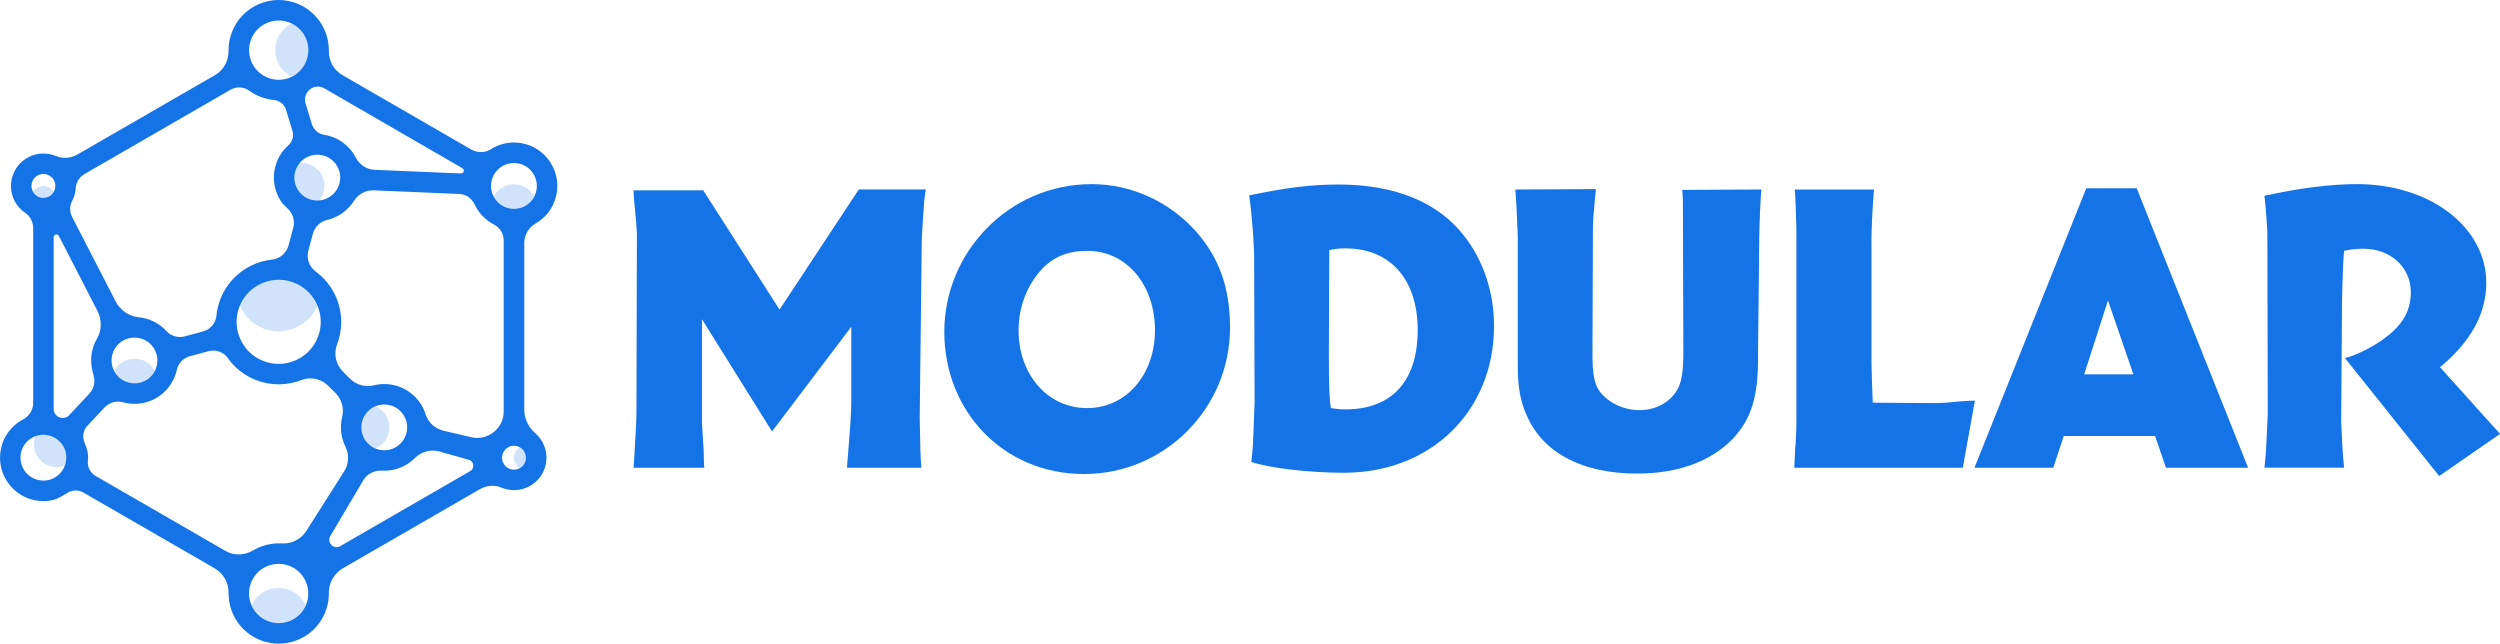
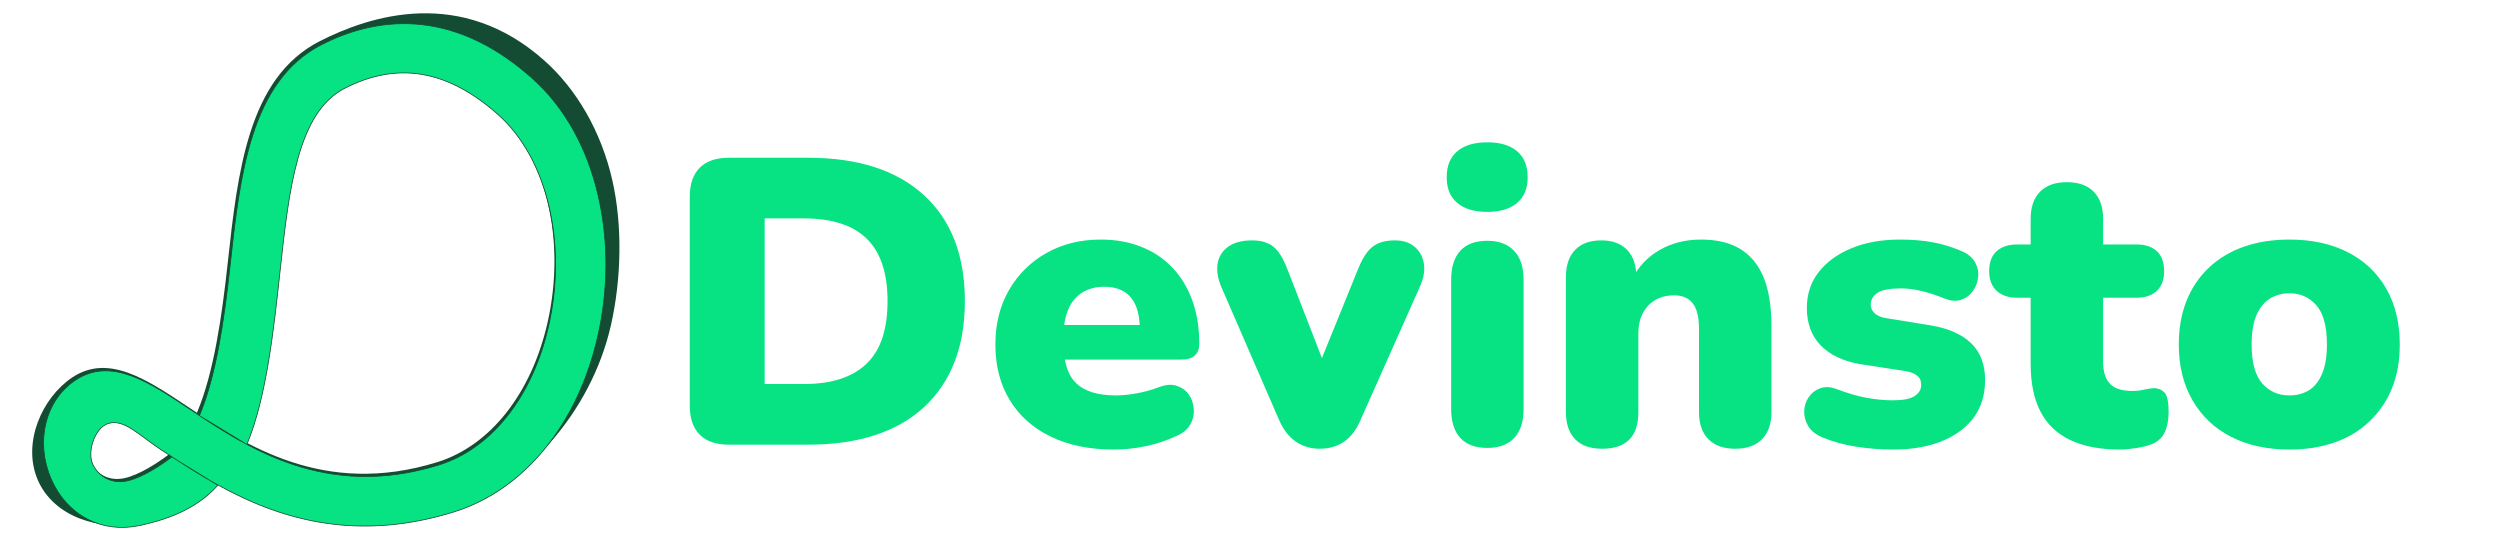
- <svg xmlns="http://www.w3.org/2000/svg" id="Layer_1" viewBox="0 0 840.43 216.37">
-   <defs>
-     <style>.cls-1{fill:#1473e6;}.cls-2{opacity:.2;}</style>
-   </defs>
-   <g id="V4">
+ <svg xmlns="http://www.w3.org/2000/svg" version="1.1" id="Calque_1" x="0px" y="0px" viewBox="0 0 8096.68 1805.62" style="enable-background:new 0 0 8096.68 1805.62;" xml:space="preserve">
+   <style type="text/css">
+ 	.st0{fill:#144C33;}
+ 	.st1{fill:#07E283;stroke:#144C33;stroke-width:2.501;stroke-miterlimit:10;}
+ 	.st2{fill:#07E283;}
+ </style>
+   <path class="st0" d="M1260.89,1690.85c-335.87,32.35-576.04-131.04-746.33-242.27c-73.89-48.26-122.48-103.24-174.66-85.5  c-41.1,13.97-67.82,88.55-49.12,131.3c11.88,27.17,50.35,67.38,111.79,54.3c48.51-10.3,110.33-50.98,145.43-77.8l149.42,91.89  c-73.06,83.49-182.37,115.42-254.56,130.75c-122.88,26.11-268.6-20.38-320.01-137.9c-52.64-120.35,13.27-267.76,111.03-333.12  c116.44-77.84,241.03,6.02,373.45,94.08c184.96,123.01,440.42,294.64,809.04,180.11c171.27-53.21,304.66-222.01,356.85-451.56  c60.88-267.84-4.78-542.69-163.39-683.93c-163.69-145.75-327.01-173.94-499.28-86.15c-154.15,78.54-181.62,329.5-210.71,595.19  c-19.77,180.54-43.75,408.84-107.86,560.08l-154.2-93.41c55.06-129.9,80.95-313.7,99.48-482.97  c32.41-296.04,65.93-602.16,298.21-720.52c163.03-83.06,457.1-178.14,727.7,62.81c104.46,93.02,183.93,229.58,219.89,387.19  c33.08,145.01,29.87,318.94-4.56,470.39c-65.03,286.07-285.49,524.4-513.23,595.15C1393.56,1671.24,1325.46,1684.63,1260.89,1690.85  z" />
+   <path class="st1" d="M1266.71,1699.61c-334.61,32.23-573.93-130.98-743.61-242.09c-73.63-48.21-122.05-103.12-174.03-85.41  c-40.94,13.95-67.55,88.41-48.9,131.11c11.84,27.13,50.18,67.3,111.39,54.25c48.32-10.27,109.91-50.88,144.87-77.66l148.88,91.79  c-72.77,83.36-181.67,115.22-253.58,130.51c-122.42,26.05-234.56-33.01-285.8-150.38c-52.47-120.19-19.89-254.77,77.49-320.02  c115.99-77.7,240.14,6.06,372.08,94.03c184.3,122.87,438.85,294.32,806.07,180.03c170.62-53.09,303.48-221.63,355.42-450.84  c60.6-267.45-4.88-541.92-162.93-682.99c-163.12-145.58-325.83-173.77-497.45-86.14c-153.56,78.39-180.87,328.99-209.79,594.3  c-19.65,180.28-43.5,408.25-107.33,559.26l-153.65-93.31c54.82-129.7,80.58-313.24,99-482.26  c32.22-295.61,65.55-601.29,296.94-719.43c162.4-82.9,412.6-131.23,682.25,109.44c104.09,92.91,178.06,225.21,213.92,382.6  c32.99,144.81,32.32,301.28-1.95,452.51c-64.72,285.65-238.81,498.33-465.69,568.93  C1398.88,1680.05,1331.04,1693.41,1266.71,1699.61z" />
+   <g>
    <g>
-       <g class="cls-2">
-         <path class="cls-1" d="M128.04,137.7c-.57-.47-1.2-.84-1.86-1.11-.66,.28-1.29,.64-1.87,1.11-3.78,3.1-3.78,8.85,0,11.95,.57,.47,1.2,.84,1.87,1.11,.66-.28,1.29-.64,1.87-1.11,3.78-3.1,3.78-8.85,0-11.95Z" />
-         <path class="cls-1" d="M39.93,122.66c-.48,.43-.89,.93-1.23,1.48-.12,.19-.22,.39-.32,.58,.02,.03,.03,.06,.05,.09,1.89,3.53,6.31,5.03,9.96,3.37,1.65-.75,2.89-2,3.65-3.47-2.28-4.35-8.17-5.63-12.1-2.06Z" />
-         <path class="cls-1" d="M109.08,62.08c-.04-.9-.25-1.79-.61-2.62-.52-1.19-1.29-2.18-2.23-2.95-1.12-.91-2.49-1.49-3.97-1.66-.52-.06-1.03-.06-1.54-.02-.76,.92-1.31,2.01-1.58,3.23-.94,4.35,1.97,8.55,6.3,9.25,.64,.1,1.27,.12,1.89,.07,1.15-1.4,1.83-3.24,1.74-5.3Z" />
-         <path class="cls-1" d="M100.11,95.59c-7.46-3.78-16.34-.32-19.46,7.13,1.26,3.01,3.55,5.59,6.61,7.13,7.46,3.78,16.34,.32,19.46-7.13-1.26-3.01-3.55-5.59-6.61-7.13Z" />
-         <path class="cls-1" d="M171.17,70.03c1.34,.28,2.7,.21,3.97-.21,1.16-.38,2.24-1.04,3.16-1.97,.52-.52,.95-1.13,1.29-1.78-.36-.69-.83-1.34-1.41-1.92-.65-.66-1.43-1.19-2.29-1.56-2.47-1.06-5.16-.82-7.33,.59-1.12,.73-2.01,1.72-2.62,2.88,1.09,2.07,2.98,3.49,5.23,3.96Z" />
-         <path class="cls-1" d="M102.81,12.86c-.95-2.18-2.61-3.9-4.72-4.94-2.33,1.15-4.1,3.12-4.98,5.6-.76,2.13-.77,4.48-.02,6.61,.91,2.6,2.76,4.56,5.01,5.66,4.74-2.34,6.86-8.04,4.71-12.93Z" />
-         <path class="cls-1" d="M15.63,62.64c-.35-.09-.7-.14-1.05-.14-.7,0-1.38,.18-2,.54h0c-.62,.36-1.12,.87-1.47,1.47,.54,.93,1.4,1.59,2.44,1.87,1.18,.32,2.43,.09,3.44-.66,.45-.33,.81-.75,1.08-1.22-.54-.93-1.4-1.59-2.44-1.87Z" />
-         <path class="cls-1" d="M21.37,150.2c-.96-1.73-2.45-2.97-4.2-3.59-.63-.22-1.29-.36-1.98-.42-1.14-.09-2.27,.07-3.31,.47-.07,.18-.13,.36-.18,.55-.72,2.57-.12,5.2,1.55,7.15h0c1.68,1.97,4.2,2.96,6.87,2.64,.58-.07,1.14-.22,1.68-.42,.44-1.17,.6-2.46,.43-3.78-.12-.91-.41-1.8-.85-2.6Z" />
-         <path class="cls-1" d="M98.9,199.11c-1.63-1-3.43-1.47-5.2-1.47-3.77,0-7.43,2.14-9.12,5.92,1.03,2.33,2.9,4.18,5.35,5.19,1.56,.64,3.27,.87,4.94,.66,3.23-.41,5.96-2.26,7.51-5.03,.15-.26,.28-.53,.4-.8-.79-1.8-2.1-3.38-3.88-4.47Z" />
-         <path class="cls-1" d="M176.26,151.86c-.36-.62-.87-1.12-1.47-1.47-.93,.54-1.59,1.4-1.87,2.44-.32,1.19-.09,2.43,.66,3.44,.33,.45,.75,.81,1.22,1.08,.93-.54,1.59-1.4,1.87-2.44,.28-1.04,.14-2.12-.4-3.05Z" />
-       </g>
-       <path class="cls-1" d="M179.99,75.17c.85-.49,1.67-1.07,2.43-1.73,1.91-1.67,3.35-3.83,4.16-6.24,1.45-4.33,.85-8.91-1.59-12.66-2.13-3.27-5.4-5.51-9.21-6.31-2.59-.55-5.16-.37-7.52,.4-1.15,.38-2.25,.89-3.26,1.54-2.01,1.27-4.58,1.25-6.63,.06l-43.28-24.99c-2.88-1.66-4.6-4.77-4.55-8.1,.04-2.49-.47-4.98-1.55-7.32-1.72-3.74-4.77-6.75-8.54-8.39-4.36-1.91-9.2-1.9-13.53,0-4.12,1.81-7.3,5.11-8.93,9.3-.8,2.06-1.19,4.2-1.16,6.35,.04,3.35-1.64,6.49-4.55,8.17L26.07,51.92c-2.21,1.28-4.91,1.51-7.27,.53-.45-.19-.91-.34-1.39-.47-2.81-.75-5.75-.37-8.27,1.09h0c-2.94,1.7-4.91,4.62-5.37,8.06-.24,1.81-.01,3.68,.67,5.38,.84,2.1,2.25,3.83,4.03,5.03,1.71,1.16,2.68,3.13,2.68,5.19v58.76c0,2.31-1.31,4.39-3.35,5.47-1.49,.79-2.86,1.84-4.04,3.14-1.76,1.93-2.97,4.33-3.47,6.9-.88,4.48,.31,8.95,3.22,12.35,1.72,2.01,3.87,3.44,6.2,4.26,2.67,.94,5.57,1.1,8.33,.43,1.16-.28,3.02-1.34,4.56-2.32,1.65-1.05,3.75-1.11,5.45-.13l44.16,25.49c2.93,1.69,4.67,4.84,4.63,8.22-.02,2.07,.34,4.16,1.1,6.18,1.14,3.03,3.14,5.69,5.76,7.6,2.98,2.18,6.45,3.29,9.98,3.29,1.98,0,3.99-.35,5.93-1.07,2.93-1.08,5.52-2.98,7.42-5.46,2.45-3.19,3.57-6.9,3.52-10.53-.05-3.41,1.79-6.58,4.75-8.29l46-26.56c2.23-1.29,4.94-1.52,7.31-.53,.44,.18,.9,.34,1.36,.46,.94,.25,1.89,.38,2.84,.38,2.51,0,4.98-.88,7.03-2.58,1.18-.98,2.14-2.22,2.79-3.6,1.57-3.35,1.4-7.08-.39-10.18-.62-1.08-1.41-2.02-2.32-2.81-2.32-2-3.68-4.9-3.68-7.97v-55.81c0-2.73,1.4-5.3,3.77-6.65ZM104.14,30.08l.05-.04c1.39-1.1,3.31-1.24,4.84-.35l46.42,26.86c.85,.49,.47,1.8-.51,1.76l-28.98-1.22c-2.67-.11-5.07-1.64-6.29-4.02-2.05-3.99-5.91-6.99-10.67-7.75h-.03c-1.96-.32-3.57-1.72-4.14-3.62l-2.12-6.99c-.51-1.69,.06-3.53,1.45-4.62Zm-4.99,27.99c.83-3.83,4.51-6.46,8.4-6.01,1.49,.17,2.85,.75,3.97,1.66,.94,.76,1.71,1.76,2.23,2.95,.36,.82,.57,1.72,.61,2.62,.23,5.06-4.19,8.78-8.91,8.02-4.33-.69-7.25-4.9-6.3-9.25Zm8.22,53.68c-2.3,8.75-12.04,13.13-20.12,9.04-5.88-2.98-8.94-9.78-7.26-16.15,2.3-8.75,12.04-13.13,20.12-9.04,5.88,2.98,8.94,9.78,7.26,16.15ZM84.3,13.52c1.08-3.04,3.51-5.33,6.67-6.25,1.64-.48,3.38-.51,5.04-.11,3.1,.76,5.56,2.84,6.81,5.7,2.2,5.03-.1,10.92-5.13,13.13h0c-5.27,2.31-11.48-.32-13.41-5.86-.74-2.13-.73-4.48,.02-6.61ZM24.23,67.59c.71-1.35,1.13-2.84,1.23-4.37,.13-1.94,1.2-3.7,2.88-4.67l49.15-28.38c1.98-1.14,4.45-1.01,6.3,.32,2.44,1.76,5.32,2.85,8.32,3.13,1.89,.18,3.49,1.47,4.05,3.29l2.15,7.1c.53,1.74-.01,3.62-1.37,4.83-2.41,2.16-4.13,5.12-4.68,8.56-.62,3.88,.35,7.65,2.44,10.64,.32,.47,1.1,1.24,1.96,2.02,1.81,1.65,2.56,4.17,1.92,6.53l-1.58,5.9c-.7,2.61-2.94,4.5-5.63,4.8-7.59,.85-14.45,5.81-17.34,13.42-.68,1.79-1.1,3.62-1.27,5.44-.24,2.54-2.09,4.63-4.55,5.29l-6.17,1.65c-2.21,.59-4.54-.13-6.1-1.81-2.45-2.66-5.79-4.28-9.3-4.63-3.33-.33-6.25-2.38-7.78-5.36l-14.63-28.4c-.86-1.67-.86-3.65,0-5.31Zm24.15,60.6c-3.65,1.65-8.06,.16-9.96-3.37-1.3-2.43-1.24-5.33,.28-7.79,.34-.55,.75-1.05,1.23-1.48,3.94-3.58,9.86-2.29,12.12,2.09,2.01,3.89,.37,8.72-3.67,10.55ZM11.11,64.51c-.54-.93-.68-2.01-.4-3.05,.28-1.04,.94-1.9,1.87-2.44h0c.62-.36,1.31-.54,2-.54,.35,0,.7,.05,1.05,.14,1.18,.32,2.15,1.14,2.65,2.29,.74,1.69,.19,3.73-1.29,4.82-1.01,.74-2.25,.97-3.44,.66-1.04-.28-1.9-.94-2.44-1.87Zm7.13,96.14c-.81,.45-1.71,.74-2.64,.85-2.67,.32-5.19-.67-6.87-2.64h0c-1.67-1.96-2.27-4.58-1.55-7.15,.26-.93,.7-1.8,1.3-2.56,1.66-2.1,4.13-3.17,6.7-2.97,.68,.05,1.35,.19,1.98,.42,1.75,.62,3.24,1.86,4.2,3.59,.45,.8,.74,1.69,.85,2.6,.42,3.25-1.12,6.28-3.98,7.86Zm5.03-21.09c-.84,.9-2.14,1.19-3.29,.74l-.04-.02c-1.15-.45-1.9-1.56-1.9-2.8v-57.74c0-.97,1.31-1.29,1.75-.42l12.94,25.13c1.53,2.96,1.53,6.52-.13,9.4-1.2,2.07-1.87,4.41-1.96,6.81-.05,1.45,.2,3.54,.78,5.38,.69,2.2,.2,4.6-1.38,6.28l-6.77,7.23Zm79.11,64.82c-1.55,2.78-4.28,4.62-7.51,5.03-1.67,.21-3.38-.02-4.94-.66-3.5-1.45-5.84-4.61-6.19-8.42-.12-1.35,.04-2.72,.49-4,1.49-4.31,5.42-6.78,9.47-6.78,1.77,0,3.57,.47,5.2,1.47,4.51,2.77,6.07,8.73,3.48,13.36Zm.57-25.86c-1.79,2.82-4.98,4.36-8.31,4.17-3.36-.18-6.71,.64-9.6,2.36-2.85,1.7-6.38,1.81-9.25,.15l-43.58-25.16c-1.82-1.05-2.91-3.08-2.66-5.16,.27-2.21-.31-4.3-1.11-6.08-.87-1.92-.47-4.17,.96-5.7l5.67-6.05c1.59-1.7,4-2.45,6.25-1.82,3.42,.95,7.19,.67,10.59-1.09,4.02-2.07,6.66-5.77,7.56-9.88,.48-2.21,2.21-3.93,4.39-4.52l6.22-1.67c2.42-.65,5.03,.23,6.48,2.28,2.33,3.29,5.62,5.95,9.67,7.48,5.05,1.92,10.39,1.76,15.06-.06,3.14-1.22,6.7-.43,9.08,1.95l2.4,2.4c2.11,2.11,2.97,5.16,2.26,8.06-.82,3.34-.44,6.91,1.12,10.03,1.33,2.65,1.11,5.81-.48,8.3l-12.71,20Zm55.14-20.16l-43.7,25.23c-2.19,1.27-4.64-1.21-3.35-3.39l11.07-18.72c1.29-2.18,3.7-3.41,6.23-3.26,4.01,.23,8.09-1.18,11.15-4.24l.03-.03c2.15-2.16,5.29-2.99,8.22-2.17,3.12,.87,6.97,1.95,9.89,2.8,1.74,.51,2.02,2.86,.45,3.77Zm-33.77-20.66c2.8-2.29,6.92-2.29,9.72,0,3.78,3.1,3.78,8.85,0,11.95-2.8,2.29-6.92,2.29-9.72,0-3.78-3.1-3.78-8.85,0-11.95Zm41.84,7.39s-.04,.04-.06,.05c-2.1,1.76-4.86,2.49-7.53,1.87l-9.42-2.2c-2.84-.66-5.19-2.73-6.06-5.51-.68-2.17-1.88-4.22-3.6-5.93-3.75-3.75-9.04-5.02-13.84-3.83-2.88,.71-5.93-.17-8.03-2.27l-2.33-2.33c-2.42-2.42-3.19-6.02-1.97-9.21l.02-.05c3.43-9.04,.2-18.99-7.25-24.44-2.17-1.59-3.13-4.35-2.44-6.95l1.51-5.62c.62-2.32,2.44-4.18,4.78-4.72,3.74-.87,7.01-3.19,9.06-6.43,1.44-2.28,3.96-3.64,6.65-3.53l28.74,1.21c2.25,.09,4.21,1.47,5.16,3.51,1.35,2.87,3.62,5.28,6.51,6.77,1.99,1.03,3.26,3.05,3.26,5.29v57.7c0,2.58-1.19,4.99-3.18,6.64Zm10.1,6.77c.54,.93,.68,2.01,.4,3.05-.32,1.18-1.14,2.15-2.28,2.65-1.69,.74-3.73,.2-4.82-1.29-.74-1.01-.97-2.25-.66-3.44,.28-1.04,.94-1.9,1.87-2.44,.62-.36,1.31-.54,2-.54,.35,0,.7,.05,1.05,.14,1.04,.28,1.9,.94,2.44,1.87Zm-1.11-82.03c-1.27,.41-2.63,.49-3.97,.21-2.52-.53-4.59-2.25-5.59-4.74-.36-.89-.54-1.86-.53-2.82,.04-2.67,1.35-5.02,3.51-6.43,2.17-1.41,4.86-1.66,7.33-.59,.85,.37,1.63,.9,2.29,1.56,2.3,2.32,2.92,5.65,1.62,8.65-.36,.82-.86,1.57-1.49,2.2-.92,.93-2,1.59-3.16,1.97Z" />
-     </g>
-     <g id="name">
-       <g>
-         <path class="cls-1" d="M311.28,63.72c-.42,1.68-.56,2.1-1.4,16.4l-.7,60.57c.14,8.55,.28,14.02,.56,16.55h-24.96v-.84c1.26-15,1.4-18.65,1.4-21.73v-24.82l-26.64,35.19-23.56-37.72v34.91l.56,8.97,.14,5.47,.14,.56h-23.84c.14-1.26,.14-1.96,.42-6.73,.42-6.45,.56-9.25,.56-13.18l.14-56.65c.14-2.38-.28-6.73-.84-12.2-.14-2.38-.28-3.22-.28-4.49h23.42l25.66,40.1,26.64-40.38h22.57Z" />
-         <path class="cls-1" d="M402,77.74c7.85,8.83,11.5,19.07,11.5,32.39,0,27.2-22.01,49.22-49.08,49.22s-46.97-21.03-46.97-47.81,21.73-49.64,49.5-49.64c13.32,0,25.94,5.75,35.05,15.84Zm-54.26,15.84c-3.5,5.05-5.33,11.22-5.33,17.39,0,15,9.82,26.22,23,26.22s22.86-11.22,22.86-26.22-9.39-26.64-22.71-26.64c-7.85,0-13.32,2.8-17.81,9.25Z" />
-         <path class="cls-1" d="M421.62,88.82c.14-4.77-.56-15-1.68-23.14,12.76-2.66,20.89-3.65,30.15-3.65,18.93,0,33.51,6.03,42.2,17.39,6.45,8.27,9.96,18.93,9.96,30.15,0,28.6-21.17,49.36-50.48,49.36-11.5,0-24.96-1.54-31.13-3.65,.56-4.07,.56-4.63,1.12-20.19l-.14-46.27Zm25.1,30.01c0,10.94,.14,15,.7,18.37,1.82,.28,3.08,.42,4.91,.42,15.56,0,24.26-9.53,24.26-26.64s-9.25-27.48-24.26-27.48c-2.1,0-3.5,.14-5.47,.56v.56l-.14,34.21Z" />
-         <path class="cls-1" d="M592.12,63.72c-.28,2.52-.7,12.62-.7,15.98l-.42,39.12v.7c.14,13.74-2.24,21.17-8.27,27.76-7.29,7.71-18.51,11.92-32.25,11.92-18.37,0-31.41-6.73-37.02-19.07-2.38-5.05-3.22-9.96-3.22-17.11v-43.47c-.56-13.74-.7-14.16-.84-15.84l27.06-.14v.56c-.28,2.1-.42,4.07-.56,6.03-.42,3.51-.42,5.75-.42,8.55l-.14,40.94c0,6.03,.7,9.67,2.52,12.06,2.94,3.79,8.13,6.17,13.32,6.17,5.75,0,10.8-2.94,13.04-7.57,1.12-2.24,1.68-5.89,1.68-11.64l-.14-44.45c0-7.01,0-8.55-.28-10.38l26.64-.14Z" />
-         <path class="cls-1" d="M629.98,63.72c-.42,4.35-.98,15.14-.84,18.65v39.82c0,2.1,.28,8.55,.42,13.18l21.31,.14c1.26,0,4.07-.14,7.85-.56,2.38-.14,3.65-.28,5.19-.28l-4.07,22.57h-56.65c.28-5.05,.28-7.43,.42-7.57,.28-5.33,.28-6.03,.28-7.29V76.48l-.28-8.27c-.14-3.08-.14-3.65-.28-4.49h26.64Z" />
-         <path class="cls-1" d="M755.75,157.24h-27.62l-3.65-10.66h-30.71l-3.51,10.66h-26.5l37.58-93.94h16.97l37.44,93.94Zm-55.1-31.41h16.54l-8.55-24.82-7.99,24.82Z" />
-         <path class="cls-1" d="M762.2,77.74c-.42-7.15-.84-11.22-.98-11.92,12.06-2.66,22.57-3.93,31.13-3.93,24.54,0,43.47,14.44,43.47,33.23,0,10.24-5.19,19.77-15.56,28.32l20.19,22.43-20.47,14.16-31.69-39.68c3.08-.7,6.87-2.52,10.38-4.63,8.27-5.19,11.78-10.38,11.78-17.53,0-8.41-6.87-14.58-15.98-14.58-1.96,0-3.65,.14-6.45,.7-.28,2.38-.56,9.39-.7,17.25l-.28,39.96c.42,10.1,.56,11.36,.98,15.7h-26.78c.56-5.33,.56-5.47,1.12-18.09l-.14-60.43v-.98Z" />
-       </g>
+       <path class="st2" d="M2360.44,1440.13c-41.3,0-72.71-10.76-94.24-32.29c-21.53-21.52-32.29-52.93-32.29-94.24V637.47    c0-41.28,10.76-72.7,32.29-94.23c21.53-21.53,52.95-32.3,94.24-32.3h257.01c161.67,0,286.66,40.42,374.98,121.26    c88.3,80.85,132.46,195.07,132.46,342.69c0,74.68-11.22,140.6-33.62,197.71c-22.41,57.11-55.14,105.65-98.19,145.63    c-43.06,39.98-95.99,70.3-158.82,90.94c-62.83,20.66-135.1,30.97-216.81,30.97H2360.44z M2476.42,1243.75h126.53    c46.56,0,86.76-5.7,120.59-17.13c33.81-11.41,61.94-28.11,84.35-50.07c22.41-21.96,39.11-49.64,50.09-83.04    c10.98-33.39,16.48-72.92,16.48-118.62c0-90.49-22.41-157.71-67.22-201.65c-44.81-43.94-112.92-65.91-204.28-65.91h-126.53    V1243.75z" />
+       <path class="st2" d="M3607.25,1455.94c-79.09,0-147.4-14.06-204.95-42.17c-57.55-28.11-101.71-67.64-132.46-118.62    c-30.76-50.96-46.13-110.71-46.13-179.24c0-66.77,14.71-125.64,44.16-176.6c29.43-50.96,69.85-90.94,121.26-119.94    c51.39-29,110.04-43.51,175.95-43.51c48.32,0,92.26,7.91,131.79,23.72c39.53,15.83,73.14,38.45,100.82,67.88    c27.68,29.43,48.99,64.8,63.93,106.1s22.41,87.87,22.41,139.71c0,16.7-4.83,29.44-14.49,38.23c-9.66,8.79-24.6,13.17-44.81,13.17    H3420.1v-112.04h291.28l-19.78,17.15c0-32.51-4.4-59.08-13.17-79.74c-8.79-20.66-21.75-36.02-38.88-46.13    s-38.44-15.16-63.93-15.16c-27.24,0-50.96,6.37-71.17,19.12c-20.21,12.74-35.36,31.41-45.46,56.01s-15.16,55.36-15.16,92.26v10.54    c0,63.27,13.82,108.08,41.51,134.45s70.52,39.53,128.52,39.53c19.32,0,41.51-2.19,66.55-6.59c25.04-4.39,48.99-10.98,71.84-19.77    c22.83-8.79,42.6-10.33,59.3-4.61c16.68,5.72,29.65,15.16,38.88,28.33c9.22,13.19,14.49,28.78,15.81,46.8    c1.32,18.02-2.64,34.93-11.85,50.74c-9.23,15.83-24.39,28.13-45.46,36.9c-29.89,14.06-62.18,24.82-96.88,32.29    C3677.33,1452.21,3642.4,1455.94,3607.25,1455.94z" />
+       <path class="st2" d="M4274.16,1453.31c-29.87,0-56.01-7.91-78.42-23.72c-22.4-15.81-40.2-39.09-53.39-69.85L3955.2,928.75    c-11.43-27.24-15.38-52.07-11.85-74.48c3.51-22.41,14.71-40.63,33.61-54.69c18.88-14.05,45.02-21.09,78.42-21.09    c28.11,0,50.74,6.59,67.87,19.77c17.13,13.19,32.73,38.23,46.8,75.13l133.13,342.69h-44.81l139.71-344.01    c14.05-35.15,29.86-59.52,47.43-73.14c17.57-13.62,41.74-20.43,72.51-20.43c26.35,0,47.65,7.04,63.91,21.09    c16.26,14.06,26.14,32.29,29.65,54.69c3.51,22.41-0.87,47.24-13.17,74.48l-192.43,432.29c-13.19,30.76-30.76,53.82-52.72,69.2    C4331.27,1445.61,4304.91,1453.31,4274.16,1453.31z" />
+       <path class="st2" d="M4817.15,686.24c-42.17,0-74.68-9.66-97.53-29c-22.85-19.32-34.26-47-34.26-83.03    c0-36.9,11.41-65.02,34.26-84.35c22.85-19.32,55.36-29,97.53-29c41.28,0,73.36,9.68,96.21,29c22.85,19.32,34.28,47.45,34.28,84.35    c0,36.02-11.43,63.7-34.28,83.03C4890.52,676.58,4858.44,686.24,4817.15,686.24z M4817.15,1450.68    c-38.66,0-67.88-10.76-87.65-32.29c-19.77-21.53-29.65-52.95-29.65-94.24v-417.8c0-41.3,9.88-72.71,29.65-94.24    c19.77-21.52,48.99-32.29,87.65-32.29c36.9,0,65.67,10.77,86.33,32.29c20.64,21.53,30.97,52.95,30.97,94.24v417.8    c0,41.3-10.11,72.71-30.32,94.24C4883.92,1439.93,4854.94,1450.68,4817.15,1450.68z" />
+       <path class="st2" d="M5188.82,1453.31c-38.66,0-67.88-10.33-87.65-30.97c-19.77-20.64-29.65-49.86-29.65-87.65V897.12    c0-37.79,9.88-66.99,29.65-87.65c19.77-20.64,48.12-30.97,85.01-30.97c36.02,0,63.93,10.33,83.69,30.97    c19.77,20.66,29.65,49.86,29.65,87.65v61.94l-14.49-54.03c21.09-41.3,51.18-73.16,90.29-95.56    c39.09-22.41,83.68-33.61,133.76-33.61c51.83,0,94.45,10.33,127.85,30.99c33.39,20.66,58.43,51.4,75.13,92.26    c16.69,40.85,25.04,93.35,25.04,157.49v278.09c0,37.79-10.11,67.01-30.32,87.65s-49.21,30.97-86.98,30.97    c-37.79,0-66.79-10.33-87-30.97s-30.3-49.86-30.3-87.65v-268.86c0-38.66-6.82-66.56-20.43-83.69    c-13.62-17.13-33.61-25.69-59.97-25.69c-35.15,0-63.27,11.2-84.36,33.61c-21.09,22.41-31.62,52.5-31.62,90.27v254.37    C5306.13,1413.77,5267.02,1453.31,5188.82,1453.31z" />
+       <path class="st2" d="M6131.19,1455.94c-39.53,0-79.29-3.08-119.27-9.22c-39.98-6.17-76.67-16.26-110.06-30.32    c-21.1-8.77-36.26-20.85-45.48-36.23c-9.23-15.38-13.63-31.41-13.19-48.12c0.44-16.68,5.28-31.84,14.51-45.48    c9.22-13.62,21.52-23.28,36.9-29c15.38-5.7,32.73-5.04,52.07,1.99c36.9,14.06,70.08,23.72,99.5,29c29.43,5.28,57.78,7.9,85.01,7.9    c32.51,0,55.79-4.61,69.85-13.84c14.05-9.22,21.09-21.31,21.09-36.25c0-13.17-4.62-23.28-13.84-30.3    c-9.23-7.02-22.2-11.87-38.88-14.51l-146.29-22.41c-54.49-9.66-96.66-29.86-126.53-60.62c-29.87-30.75-44.81-71.17-44.81-121.26    c0-44.81,12.95-83.68,38.88-116.63c25.92-32.96,61.5-58.65,106.75-77.12c45.25-18.45,97.31-27.68,156.18-27.68    c39.53,0,75.56,3.08,108.07,9.23c32.51,6.15,64.58,16.26,96.22,30.32c18.45,8.79,31.62,20.64,39.53,35.58    c7.91,14.94,10.98,30.54,9.23,46.8c-1.76,16.26-7.47,31.19-17.13,44.81c-9.66,13.62-22.41,23.06-38.22,28.33    c-15.83,5.28-33.4,3.96-52.72-3.96c-29-11.41-54.92-19.75-77.77-25.03c-22.85-5.28-43.94-7.91-63.26-7.91    c-36.91,0-62.62,4.83-77.12,14.49c-14.49,9.66-21.74,22.41-21.74,38.22c0,10.55,4.16,19.78,12.52,27.7    c8.34,7.91,20.42,13.17,36.25,15.79l146.3,23.72c57.11,9.68,100.6,29.02,130.47,58c29.87,29,44.81,68.53,44.81,118.62    c0,71.17-27.25,126.53-81.72,166.07S6220.81,1455.94,6131.19,1455.94z" />
+       <path class="st2" d="M6866.62,1455.94c-65.02,0-119.07-10.33-162.13-30.97c-43.06-20.64-75.13-51.39-96.22-92.26    c-21.09-40.85-31.62-92.04-31.62-153.55V964.33h-43.49c-28.13,0-50.31-7.47-66.56-22.41c-16.24-14.94-24.38-36.02-24.38-63.26    c0-28.98,8.14-50.74,24.38-65.23c16.26-14.49,38.44-21.75,66.56-21.75h43.49v-83.04c0-37.79,10.09-66.99,30.3-87.65    c20.21-20.64,49.21-30.97,87-30.97c37.79,0,66.77,10.33,86.98,30.97c20.21,20.66,30.32,49.86,30.32,87.65v83.04h108.07    c28.13,0,50.09,7.26,65.91,21.75c15.81,14.49,23.72,36.25,23.72,65.23c0,27.24-7.91,48.32-23.72,63.26    c-15.83,14.94-37.79,22.41-65.91,22.41h-108.07v206.92c0,32.51,7.47,56.46,22.4,71.84c14.94,15.38,39.09,23.06,72.49,23.06    c13.17,0,25.47-1.3,36.9-3.94c11.42-2.64,21.98-4.39,31.64-5.28c14.05,0,25.69,4.62,34.93,13.84c9.22,9.23,13.84,30.1,13.84,62.61    c0,26.36-4.18,48.54-12.52,66.56c-8.36,18.02-22.63,30.97-42.84,38.87c-13.19,5.28-30.1,9.44-50.74,12.52    C6896.71,1454.4,6879.8,1455.94,6866.62,1455.94z" />
+       <path class="st2" d="M7414.89,1455.94c-72.05,0-134.88-13.62-188.47-40.85c-53.6-27.24-95.34-66.55-125.21-117.95    c-29.87-51.4-44.81-111.82-44.81-181.23c0-52.72,8.34-99.95,25.04-141.69c16.69-41.73,40.85-77.54,72.49-107.42    c31.62-29.87,69.41-52.49,113.34-67.87c43.94-15.38,93.15-23.07,147.62-23.07c72.05,0,134.88,13.63,188.47,40.87    s95.12,66.34,124.55,117.3c29.43,50.96,44.16,111.58,44.16,181.88c0,52.72-8.36,99.73-25.04,141.03    c-16.7,41.3-40.87,77.1-72.49,107.42c-31.64,30.32-69.42,53.15-113.34,68.53C7517.25,1448.25,7468.49,1455.94,7414.89,1455.94z     M7414.89,1280.66c23.72,0,44.59-5.48,62.61-16.48c18-10.98,32.27-28.78,42.82-53.38c10.55-24.6,15.83-56.24,15.83-94.9    c0-58.86-11.43-101.25-34.28-127.19c-22.85-25.92-51.83-38.88-86.98-38.88c-23.72,0-44.81,5.72-63.26,17.13    c-18.46,11.43-32.96,29.22-43.51,53.38c-10.55,24.17-15.81,56.03-15.81,95.56c0,58,11.41,99.95,34.26,125.87    C7349.42,1267.71,7378.85,1280.66,7414.89,1280.66z" />
    </g>
  </g>
</svg>
